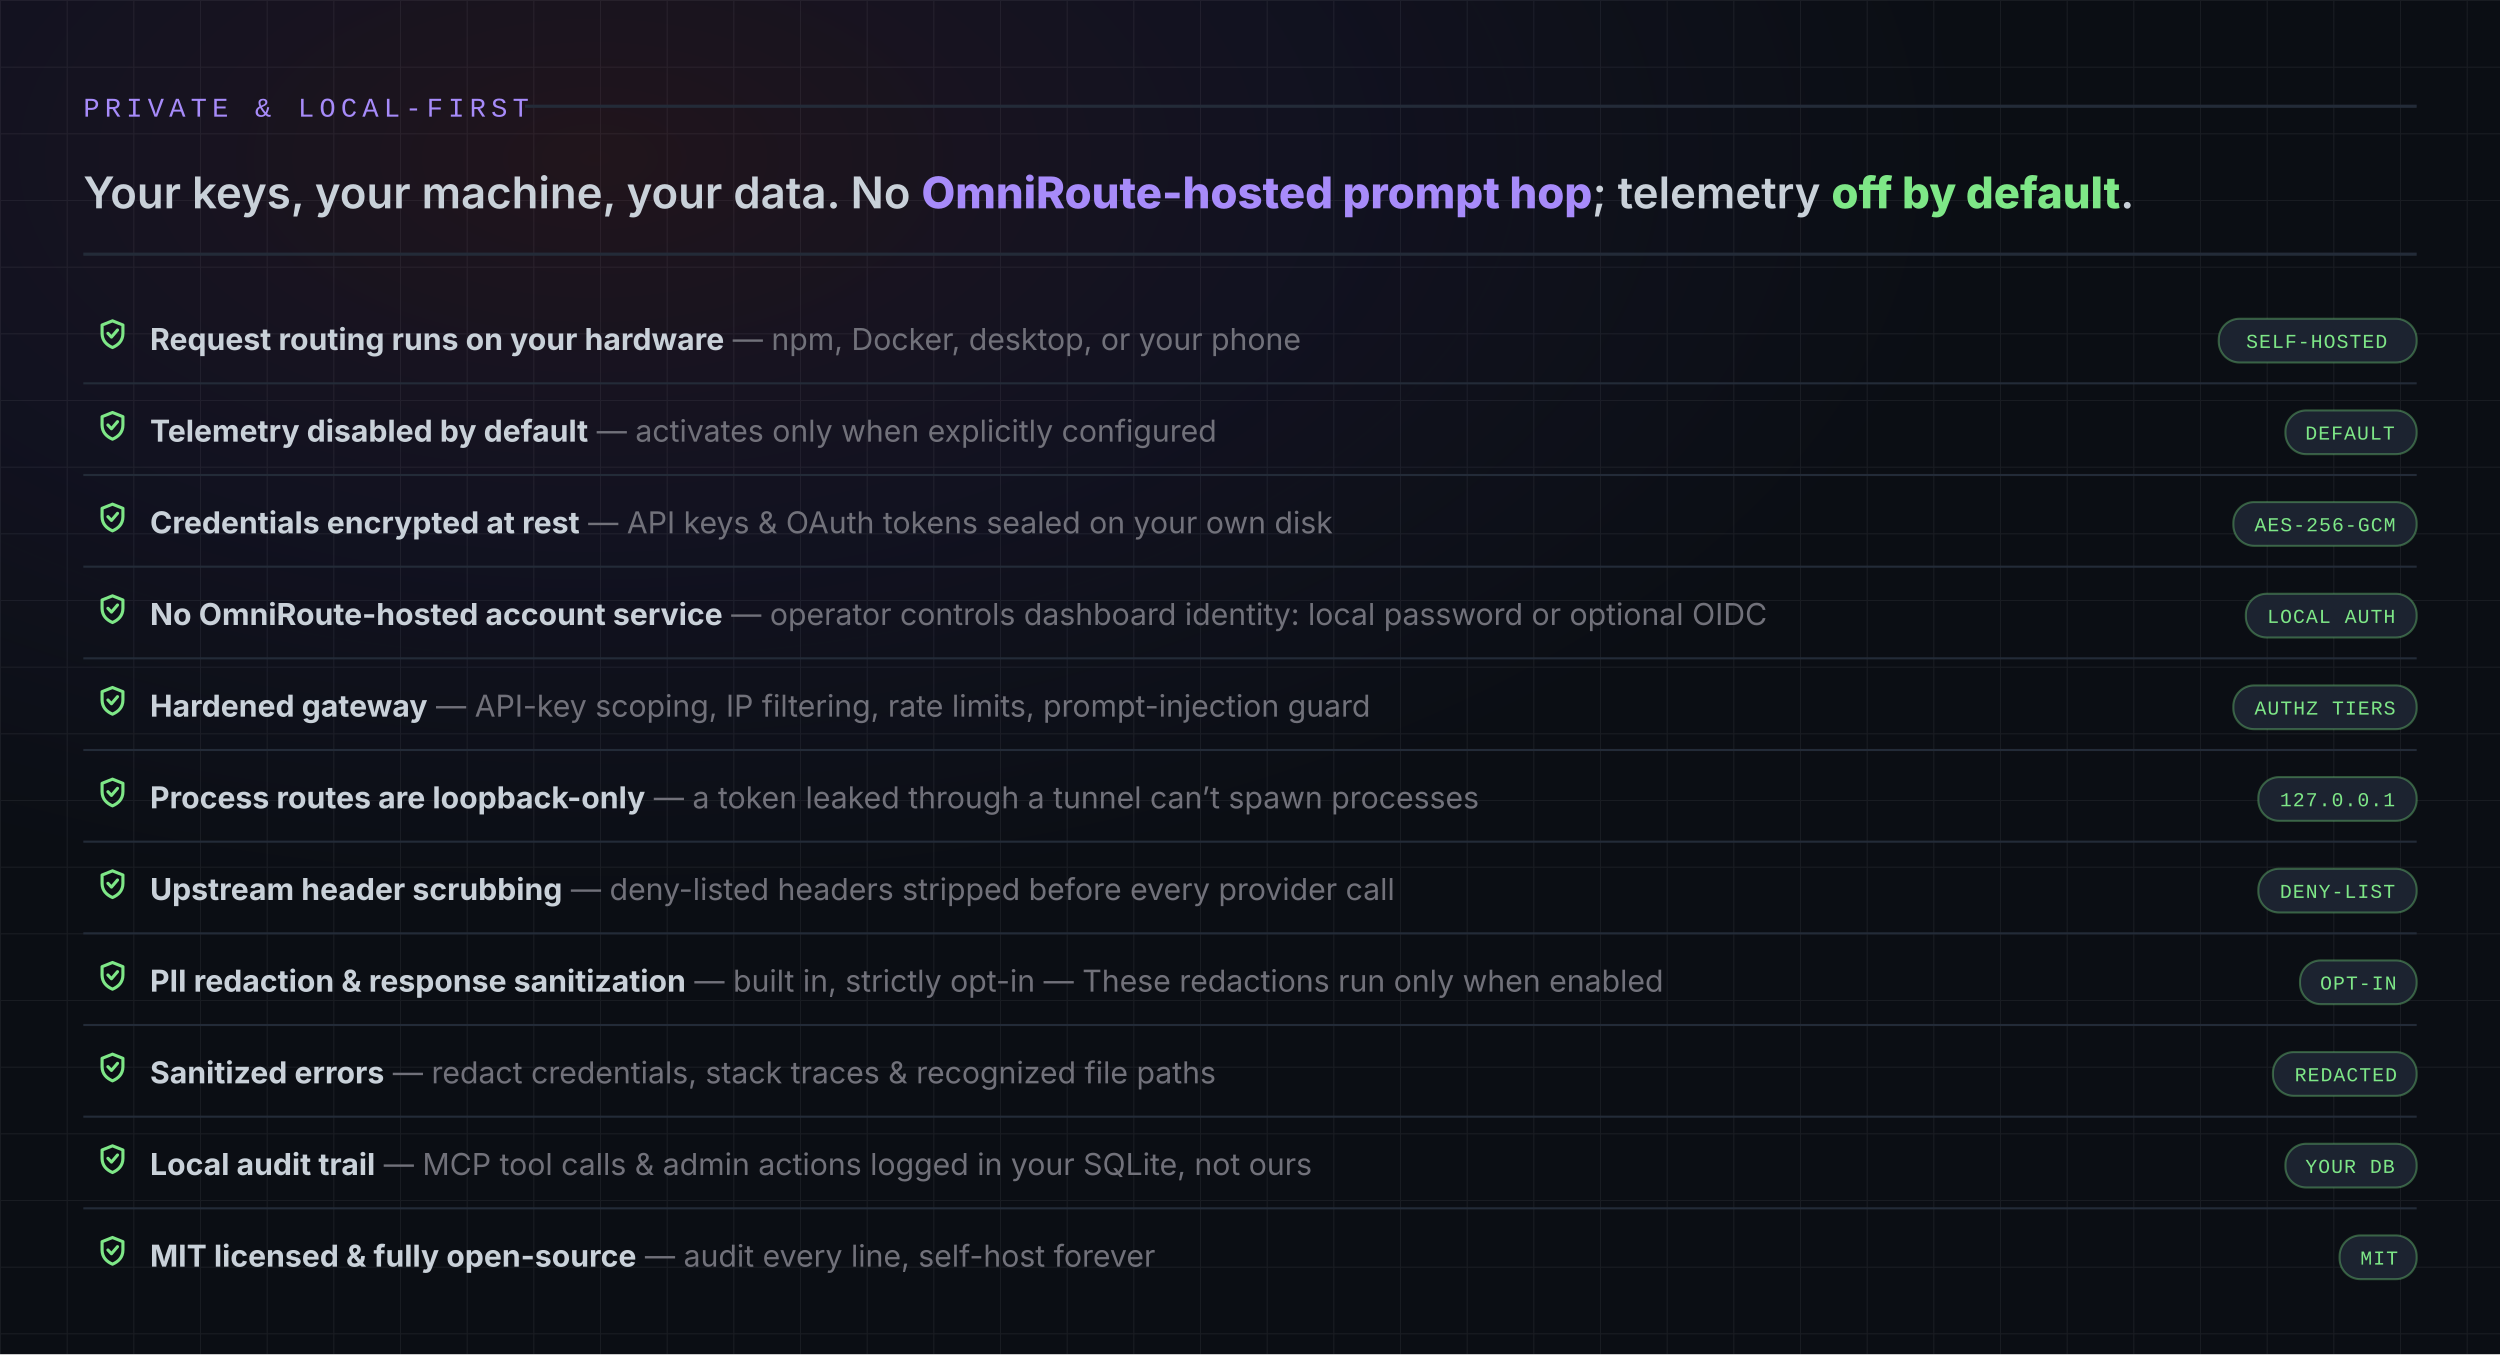
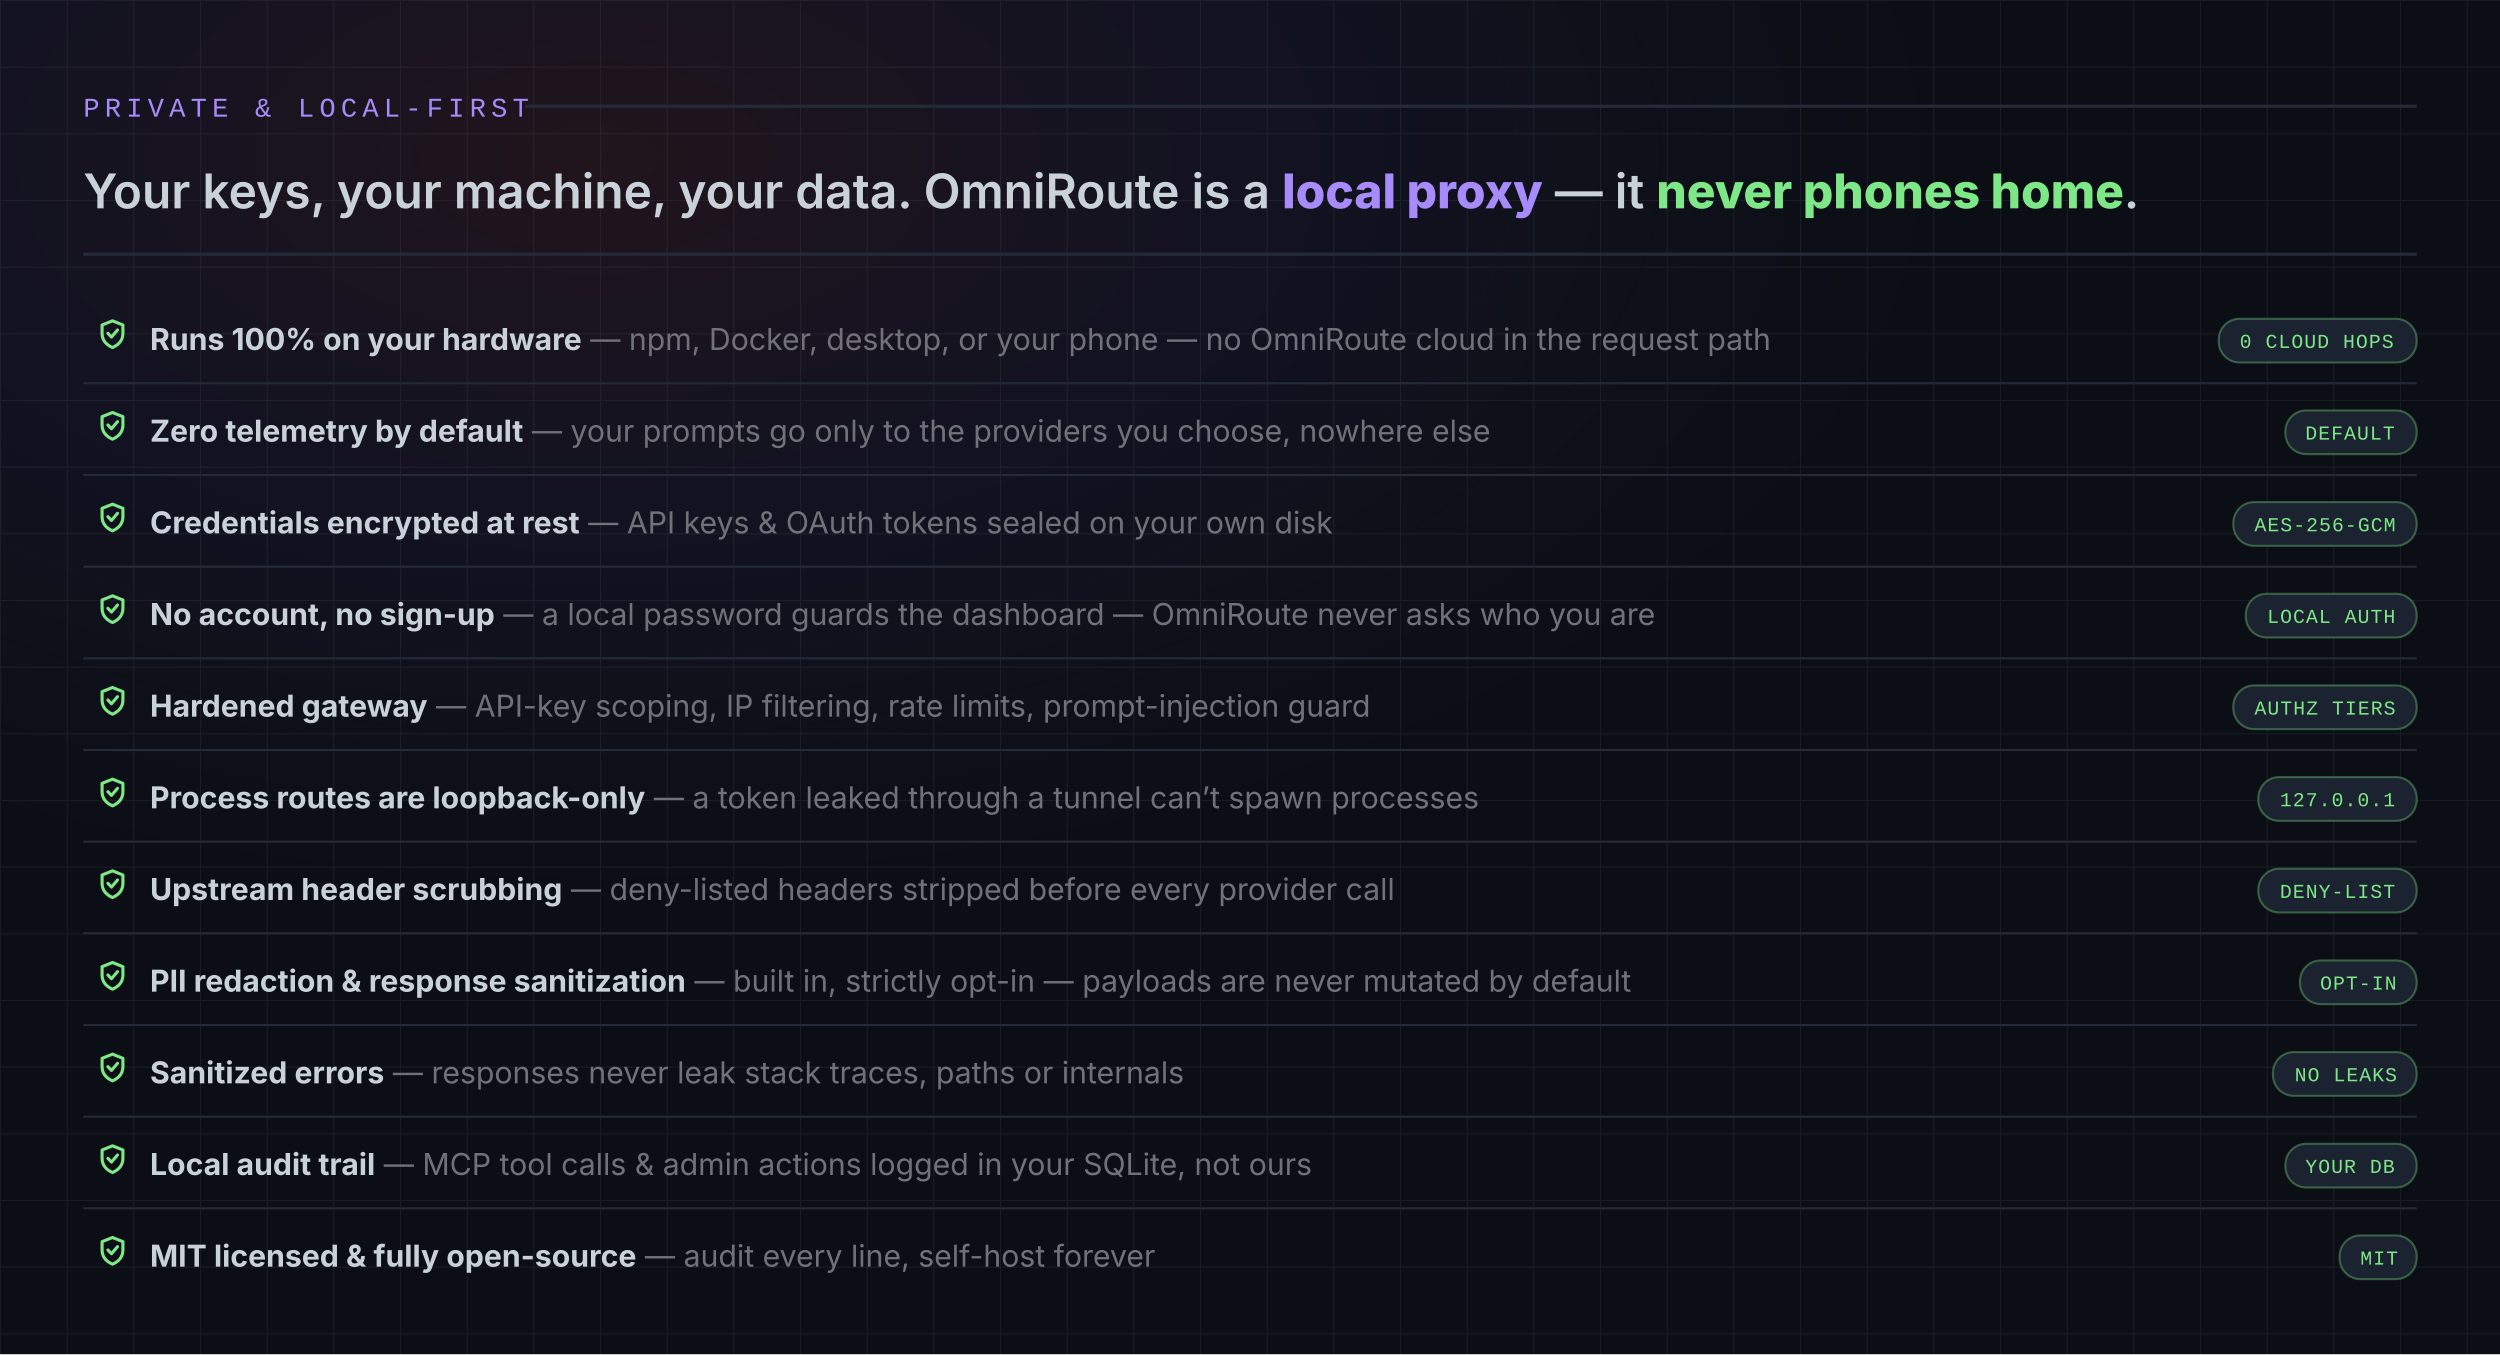
- <svg xmlns="http://www.w3.org/2000/svg" viewBox="0 0 1200 650" role="img" aria-label="Private and local-first: your keys, your machine, your data. OmniRoute adds no OmniRoute-hosted prompt-processing hop; telemetry is disabled by default. Request routing runs on your hardware via npm, Docker, desktop or phone. Credentials encrypted at rest with AES-256-GCM. No OmniRoute-hosted account service — the operator controls dashboard identity with a local password or optional OIDC. Hardened gateway with API-key scoping, IP filtering, rate limits and prompt-injection guard. Process-spawning routes are loopback-only so a leaked token cannot spawn processes. Upstream header scrubbing strips deny-listed headers before every provider call. PII redaction and response sanitization are available and run only when enabled. Sanitized errors redact credentials, stack traces and recognized filesystem paths. A local audit trail logs MCP tool calls and admin actions in your own SQLite. MIT licensed and fully open-source — audit every line, self-host forever.">
+ <svg xmlns="http://www.w3.org/2000/svg" viewBox="0 0 1200 650" role="img" aria-label="Private and local-first: your keys, your machine, your data — OmniRoute is a local proxy that never phones home. Runs 100 percent on your hardware via npm, Docker, desktop or phone with no OmniRoute cloud in the request path. Zero telemetry by default — prompts go only to the providers you choose. Credentials encrypted at rest with AES-256-GCM. No account and no sign-up — a local password guards the dashboard. Hardened gateway with API-key scoping, IP filtering, rate limits and prompt-injection guard. Process-spawning routes are loopback-only so a leaked token cannot spawn processes. Upstream header scrubbing strips deny-listed headers before every provider call. PII redaction and response sanitization are built in and strictly opt-in. Sanitized errors never leak stack traces, paths or internals. A local audit trail logs MCP tool calls and admin actions in your own SQLite. MIT licensed and fully open-source — audit every line, self-host forever.">
  <defs>
    <pattern id="gridPaperL" width="32" height="32" patternUnits="userSpaceOnUse">
      <path d="M 32 0 L 0 0 0 32" fill="none" stroke="#ffffff" stroke-opacity="0.06" stroke-width="1" />
    </pattern>
    <radialGradient id="bgGlowL" cx="24%" cy="12%" r="55%">
      <stop offset="0%" stop-color="#e54d5e" stop-opacity="0.10" />
      <stop offset="55%" stop-color="#8b5cf6" stop-opacity="0.05" />
      <stop offset="100%" stop-color="#6366f1" stop-opacity="0" />
    </radialGradient>
  </defs>
  <rect width="1200" height="650" fill="#0b0e14" />
  <rect width="1200" height="650" fill="url(#gridPaperL)" />
  <rect width="1200" height="650" fill="url(#bgGlowL)" />
  <text x="40" y="56" font-family="Consolas, 'Courier New', monospace" font-size="13" letter-spacing="2.5" fill="#a78bfa">PRIVATE &amp; LOCAL-FIRST</text>
  <line x1="252" y1="51" x2="1160" y2="51" stroke="#232b38" stroke-width="1.5" />
-   <text x="40" y="100" font-family="Inter, 'Segoe UI', Arial, Helvetica, system-ui, sans-serif" font-size="21" font-weight="600" fill="#c9d1d9">Your keys, your machine, your data. No <tspan fill="#a78bfa" font-weight="800">OmniRoute-hosted prompt hop</tspan>; telemetry <tspan fill="#7ee787" font-weight="800">off by default</tspan>.</text>
+   <text x="40" y="100" font-family="Inter, 'Segoe UI', Arial, Helvetica, system-ui, sans-serif" font-size="23" font-weight="600" fill="#c9d1d9">Your keys, your machine, your data. OmniRoute is a <tspan fill="#a78bfa" font-weight="800">local proxy</tspan> — it <tspan fill="#7ee787" font-weight="800">never phones home</tspan>.</text>
  <line x1="40" y1="122" x2="1160" y2="122" stroke="#232b38" stroke-width="1.5" />
  <rect x="40" y="140" width="1120" height="44" fill="#7ee787" opacity="0">
    <animate attributeName="y" calcMode="discrete" values="140;184;228;272;316;360;404;448;492;536;580" keyTimes="0;0.091;0.182;0.273;0.364;0.455;0.545;0.636;0.727;0.818;0.909" dur="16s" repeatCount="indefinite" />
    <animate attributeName="opacity" values="0;0.05;0.05;0" keyTimes="0;0.015;0.985;1" dur="16s" repeatCount="indefinite" />
  </rect>
  <g transform="translate(48,154)" stroke="#7ee787" stroke-width="1.5" fill="none" stroke-linecap="round" stroke-linejoin="round">
    <path d="M 6,0 L 11,2 L 11,6 C 11,9.5 8.8,11.6 6,12.8 C 3.2,11.6 1,9.5 1,6 L 1,2 Z" />
    <path d="M 3.8,6 L 5.5,7.8 L 8.4,4.4" />
  </g>
  <text x="72" y="168" font-family="Inter, 'Segoe UI', Arial, Helvetica, system-ui, sans-serif" font-size="14.5" fill="#71717a">
-     <tspan font-weight="700" fill="#c9d1d9">Request routing runs on your hardware</tspan> — npm, Docker, desktop, or your phone</text>
+     <tspan font-weight="700" fill="#c9d1d9">Runs 100% on your hardware</tspan> — npm, Docker, desktop, or your phone — no OmniRoute cloud in the request path</text>
  <rect x="1065" y="153" width="95" height="21" rx="10" fill="#1c2330" stroke="#7ee787" stroke-opacity="0.35" stroke-width="1" />
-   <text x="1112" y="167" text-anchor="middle" font-family="Consolas, 'Courier New', monospace" font-size="9.5" letter-spacing="0.5" fill="#7ee787">SELF-HOSTED</text>
+   <text x="1112" y="167" text-anchor="middle" font-family="Consolas, 'Courier New', monospace" font-size="9.5" letter-spacing="0.5" fill="#7ee787">0 CLOUD HOPS</text>
  <line x1="40" y1="184" x2="1160" y2="184" stroke="#232b38" stroke-width="1" />
  <g transform="translate(48,198)" stroke="#7ee787" stroke-width="1.5" fill="none" stroke-linecap="round" stroke-linejoin="round">
    <path d="M 6,0 L 11,2 L 11,6 C 11,9.5 8.8,11.6 6,12.8 C 3.2,11.6 1,9.5 1,6 L 1,2 Z" />
    <path d="M 3.8,6 L 5.5,7.8 L 8.4,4.4" />
  </g>
  <text x="72" y="212" font-family="Inter, 'Segoe UI', Arial, Helvetica, system-ui, sans-serif" font-size="14.5" fill="#71717a">
-     <tspan font-weight="700" fill="#c9d1d9">Telemetry disabled by default</tspan> — activates only when explicitly configured</text>
+     <tspan font-weight="700" fill="#c9d1d9">Zero telemetry by default</tspan> — your prompts go only to the providers you choose, nowhere else</text>
  <rect x="1097" y="197" width="63" height="21" rx="10" fill="#1c2330" stroke="#7ee787" stroke-opacity="0.35" stroke-width="1" />
  <text x="1128" y="211" text-anchor="middle" font-family="Consolas, 'Courier New', monospace" font-size="9.5" letter-spacing="0.5" fill="#7ee787">DEFAULT</text>
  <line x1="40" y1="228" x2="1160" y2="228" stroke="#232b38" stroke-width="1" />
  <g transform="translate(48,242)" stroke="#7ee787" stroke-width="1.5" fill="none" stroke-linecap="round" stroke-linejoin="round">
    <path d="M 6,0 L 11,2 L 11,6 C 11,9.5 8.8,11.6 6,12.8 C 3.2,11.6 1,9.5 1,6 L 1,2 Z" />
    <path d="M 3.8,6 L 5.5,7.8 L 8.4,4.4" />
  </g>
  <text x="72" y="256" font-family="Inter, 'Segoe UI', Arial, Helvetica, system-ui, sans-serif" font-size="14.5" fill="#71717a">
    <tspan font-weight="700" fill="#c9d1d9">Credentials encrypted at rest</tspan> — API keys &amp; OAuth tokens sealed on your own disk</text>
  <rect x="1072" y="241" width="88" height="21" rx="10" fill="#1c2330" stroke="#7ee787" stroke-opacity="0.35" stroke-width="1" />
  <text x="1116" y="255" text-anchor="middle" font-family="Consolas, 'Courier New', monospace" font-size="9.5" letter-spacing="0.5" fill="#7ee787">AES-256-GCM</text>
  <line x1="40" y1="272" x2="1160" y2="272" stroke="#232b38" stroke-width="1" />
  <g transform="translate(48,286)" stroke="#7ee787" stroke-width="1.5" fill="none" stroke-linecap="round" stroke-linejoin="round">
    <path d="M 6,0 L 11,2 L 11,6 C 11,9.5 8.8,11.6 6,12.8 C 3.2,11.6 1,9.5 1,6 L 1,2 Z" />
    <path d="M 3.8,6 L 5.5,7.8 L 8.4,4.4" />
  </g>
  <text x="72" y="300" font-family="Inter, 'Segoe UI', Arial, Helvetica, system-ui, sans-serif" font-size="14.5" fill="#71717a">
-     <tspan font-weight="700" fill="#c9d1d9">No OmniRoute-hosted account service</tspan> — operator controls dashboard identity: local password or optional OIDC</text>
+     <tspan font-weight="700" fill="#c9d1d9">No account, no sign-up</tspan> — a local password guards the dashboard — OmniRoute never asks who you are</text>
  <rect x="1078" y="285" width="82" height="21" rx="10" fill="#1c2330" stroke="#7ee787" stroke-opacity="0.35" stroke-width="1" />
  <text x="1119" y="299" text-anchor="middle" font-family="Consolas, 'Courier New', monospace" font-size="9.5" letter-spacing="0.5" fill="#7ee787">LOCAL AUTH</text>
  <line x1="40" y1="316" x2="1160" y2="316" stroke="#232b38" stroke-width="1" />
  <g transform="translate(48,330)" stroke="#7ee787" stroke-width="1.5" fill="none" stroke-linecap="round" stroke-linejoin="round">
    <path d="M 6,0 L 11,2 L 11,6 C 11,9.5 8.8,11.6 6,12.8 C 3.2,11.6 1,9.5 1,6 L 1,2 Z" />
    <path d="M 3.8,6 L 5.5,7.8 L 8.4,4.4" />
  </g>
  <text x="72" y="344" font-family="Inter, 'Segoe UI', Arial, Helvetica, system-ui, sans-serif" font-size="14.5" fill="#71717a">
    <tspan font-weight="700" fill="#c9d1d9">Hardened gateway</tspan> — API-key scoping, IP filtering, rate limits, prompt-injection guard</text>
  <rect x="1072" y="329" width="88" height="21" rx="10" fill="#1c2330" stroke="#7ee787" stroke-opacity="0.35" stroke-width="1" />
  <text x="1116" y="343" text-anchor="middle" font-family="Consolas, 'Courier New', monospace" font-size="9.5" letter-spacing="0.5" fill="#7ee787">AUTHZ TIERS</text>
  <line x1="40" y1="360" x2="1160" y2="360" stroke="#232b38" stroke-width="1" />
  <g transform="translate(48,374)" stroke="#7ee787" stroke-width="1.5" fill="none" stroke-linecap="round" stroke-linejoin="round">
    <path d="M 6,0 L 11,2 L 11,6 C 11,9.5 8.8,11.6 6,12.8 C 3.2,11.6 1,9.5 1,6 L 1,2 Z" />
    <path d="M 3.8,6 L 5.5,7.8 L 8.4,4.4" />
  </g>
  <text x="72" y="388" font-family="Inter, 'Segoe UI', Arial, Helvetica, system-ui, sans-serif" font-size="14.5" fill="#71717a">
    <tspan font-weight="700" fill="#c9d1d9">Process routes are loopback-only</tspan> — a token leaked through a tunnel can’t spawn processes</text>
  <rect x="1084" y="373" width="76" height="21" rx="10" fill="#1c2330" stroke="#7ee787" stroke-opacity="0.35" stroke-width="1" />
  <text x="1122" y="387" text-anchor="middle" font-family="Consolas, 'Courier New', monospace" font-size="9.5" letter-spacing="0.5" fill="#7ee787">127.0.0.1</text>
  <line x1="40" y1="404" x2="1160" y2="404" stroke="#232b38" stroke-width="1" />
  <g transform="translate(48,418)" stroke="#7ee787" stroke-width="1.5" fill="none" stroke-linecap="round" stroke-linejoin="round">
    <path d="M 6,0 L 11,2 L 11,6 C 11,9.5 8.8,11.6 6,12.8 C 3.2,11.6 1,9.5 1,6 L 1,2 Z" />
    <path d="M 3.8,6 L 5.5,7.8 L 8.4,4.4" />
  </g>
  <text x="72" y="432" font-family="Inter, 'Segoe UI', Arial, Helvetica, system-ui, sans-serif" font-size="14.5" fill="#71717a">
    <tspan font-weight="700" fill="#c9d1d9">Upstream header scrubbing</tspan> — deny-listed headers stripped before every provider call</text>
  <rect x="1084" y="417" width="76" height="21" rx="10" fill="#1c2330" stroke="#7ee787" stroke-opacity="0.35" stroke-width="1" />
  <text x="1122" y="431" text-anchor="middle" font-family="Consolas, 'Courier New', monospace" font-size="9.5" letter-spacing="0.5" fill="#7ee787">DENY-LIST</text>
  <line x1="40" y1="448" x2="1160" y2="448" stroke="#232b38" stroke-width="1" />
  <g transform="translate(48,462)" stroke="#7ee787" stroke-width="1.5" fill="none" stroke-linecap="round" stroke-linejoin="round">
    <path d="M 6,0 L 11,2 L 11,6 C 11,9.5 8.8,11.6 6,12.8 C 3.2,11.6 1,9.5 1,6 L 1,2 Z" />
    <path d="M 3.8,6 L 5.5,7.8 L 8.4,4.4" />
  </g>
  <text x="72" y="476" font-family="Inter, 'Segoe UI', Arial, Helvetica, system-ui, sans-serif" font-size="14.5" fill="#71717a">
-     <tspan font-weight="700" fill="#c9d1d9">PII redaction &amp; response sanitization</tspan> — built in, strictly opt-in — These redactions run only when enabled</text>
+     <tspan font-weight="700" fill="#c9d1d9">PII redaction &amp; response sanitization</tspan> — built in, strictly opt-in — payloads are never mutated by default</text>
  <rect x="1104" y="461" width="56" height="21" rx="10" fill="#1c2330" stroke="#7ee787" stroke-opacity="0.35" stroke-width="1" />
  <text x="1132" y="475" text-anchor="middle" font-family="Consolas, 'Courier New', monospace" font-size="9.5" letter-spacing="0.5" fill="#7ee787">OPT-IN</text>
  <line x1="40" y1="492" x2="1160" y2="492" stroke="#232b38" stroke-width="1" />
  <g transform="translate(48,506)" stroke="#7ee787" stroke-width="1.5" fill="none" stroke-linecap="round" stroke-linejoin="round">
    <path d="M 6,0 L 11,2 L 11,6 C 11,9.5 8.8,11.6 6,12.8 C 3.2,11.6 1,9.5 1,6 L 1,2 Z" />
    <path d="M 3.8,6 L 5.5,7.8 L 8.4,4.4" />
  </g>
  <text x="72" y="520" font-family="Inter, 'Segoe UI', Arial, Helvetica, system-ui, sans-serif" font-size="14.5" fill="#71717a">
-     <tspan font-weight="700" fill="#c9d1d9">Sanitized errors</tspan> — redact credentials, stack traces &amp; recognized file paths</text>
+     <tspan font-weight="700" fill="#c9d1d9">Sanitized errors</tspan> — responses never leak stack traces, paths or internals</text>
  <rect x="1091" y="505" width="69" height="21" rx="10" fill="#1c2330" stroke="#7ee787" stroke-opacity="0.35" stroke-width="1" />
-   <text x="1126" y="519" text-anchor="middle" font-family="Consolas, 'Courier New', monospace" font-size="9.5" letter-spacing="0.5" fill="#7ee787">REDACTED</text>
+   <text x="1126" y="519" text-anchor="middle" font-family="Consolas, 'Courier New', monospace" font-size="9.5" letter-spacing="0.5" fill="#7ee787">NO LEAKS</text>
  <line x1="40" y1="536" x2="1160" y2="536" stroke="#232b38" stroke-width="1" />
  <g transform="translate(48,550)" stroke="#7ee787" stroke-width="1.5" fill="none" stroke-linecap="round" stroke-linejoin="round">
    <path d="M 6,0 L 11,2 L 11,6 C 11,9.5 8.8,11.6 6,12.8 C 3.2,11.6 1,9.5 1,6 L 1,2 Z" />
    <path d="M 3.8,6 L 5.5,7.8 L 8.4,4.4" />
  </g>
  <text x="72" y="564" font-family="Inter, 'Segoe UI', Arial, Helvetica, system-ui, sans-serif" font-size="14.5" fill="#71717a">
    <tspan font-weight="700" fill="#c9d1d9">Local audit trail</tspan> — MCP tool calls &amp; admin actions logged in your SQLite, not ours</text>
  <rect x="1097" y="549" width="63" height="21" rx="10" fill="#1c2330" stroke="#7ee787" stroke-opacity="0.35" stroke-width="1" />
  <text x="1128" y="563" text-anchor="middle" font-family="Consolas, 'Courier New', monospace" font-size="9.5" letter-spacing="0.5" fill="#7ee787">YOUR DB</text>
  <line x1="40" y1="580" x2="1160" y2="580" stroke="#232b38" stroke-width="1" />
  <g transform="translate(48,594)" stroke="#7ee787" stroke-width="1.5" fill="none" stroke-linecap="round" stroke-linejoin="round">
    <path d="M 6,0 L 11,2 L 11,6 C 11,9.5 8.8,11.6 6,12.8 C 3.2,11.6 1,9.5 1,6 L 1,2 Z" />
    <path d="M 3.8,6 L 5.5,7.8 L 8.4,4.4" />
  </g>
  <text x="72" y="608" font-family="Inter, 'Segoe UI', Arial, Helvetica, system-ui, sans-serif" font-size="14.5" fill="#71717a">
    <tspan font-weight="700" fill="#c9d1d9">MIT licensed &amp; fully open-source</tspan> — audit every line, self-host forever</text>
  <rect x="1123" y="593" width="37" height="21" rx="10" fill="#1c2330" stroke="#7ee787" stroke-opacity="0.35" stroke-width="1" />
  <text x="1142" y="607" text-anchor="middle" font-family="Consolas, 'Courier New', monospace" font-size="9.5" letter-spacing="0.5" fill="#7ee787">MIT</text>
</svg>
